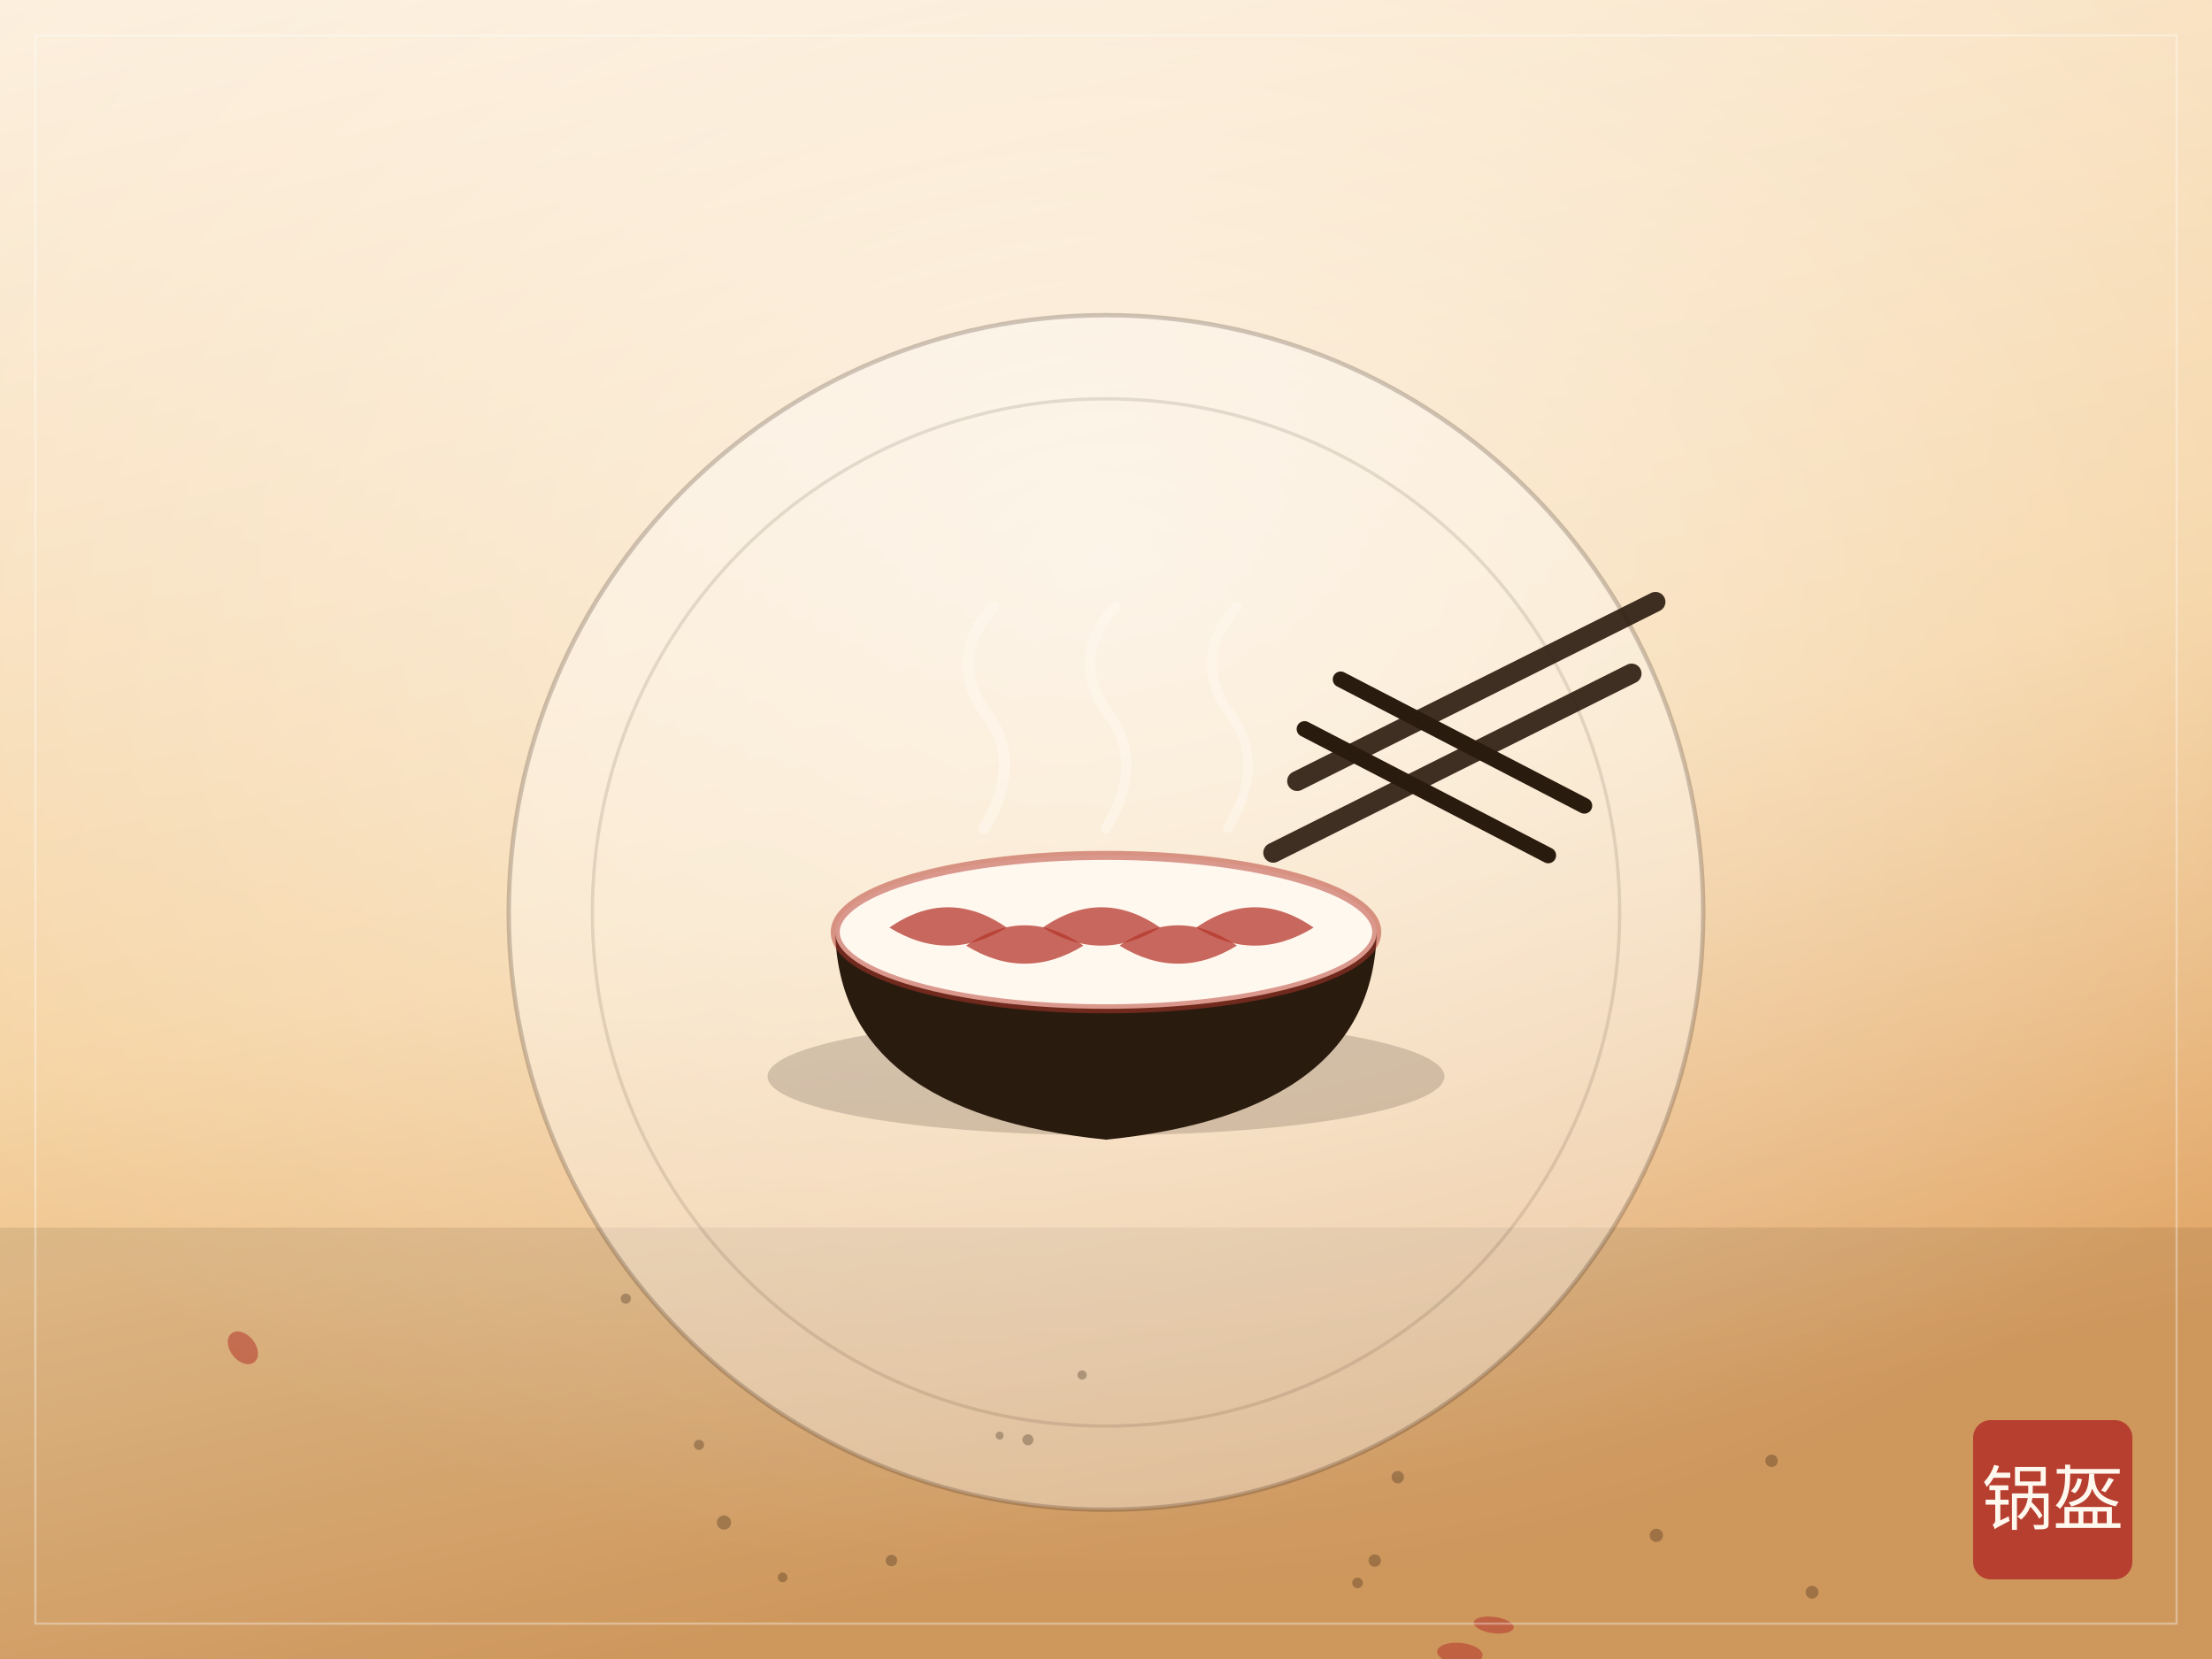
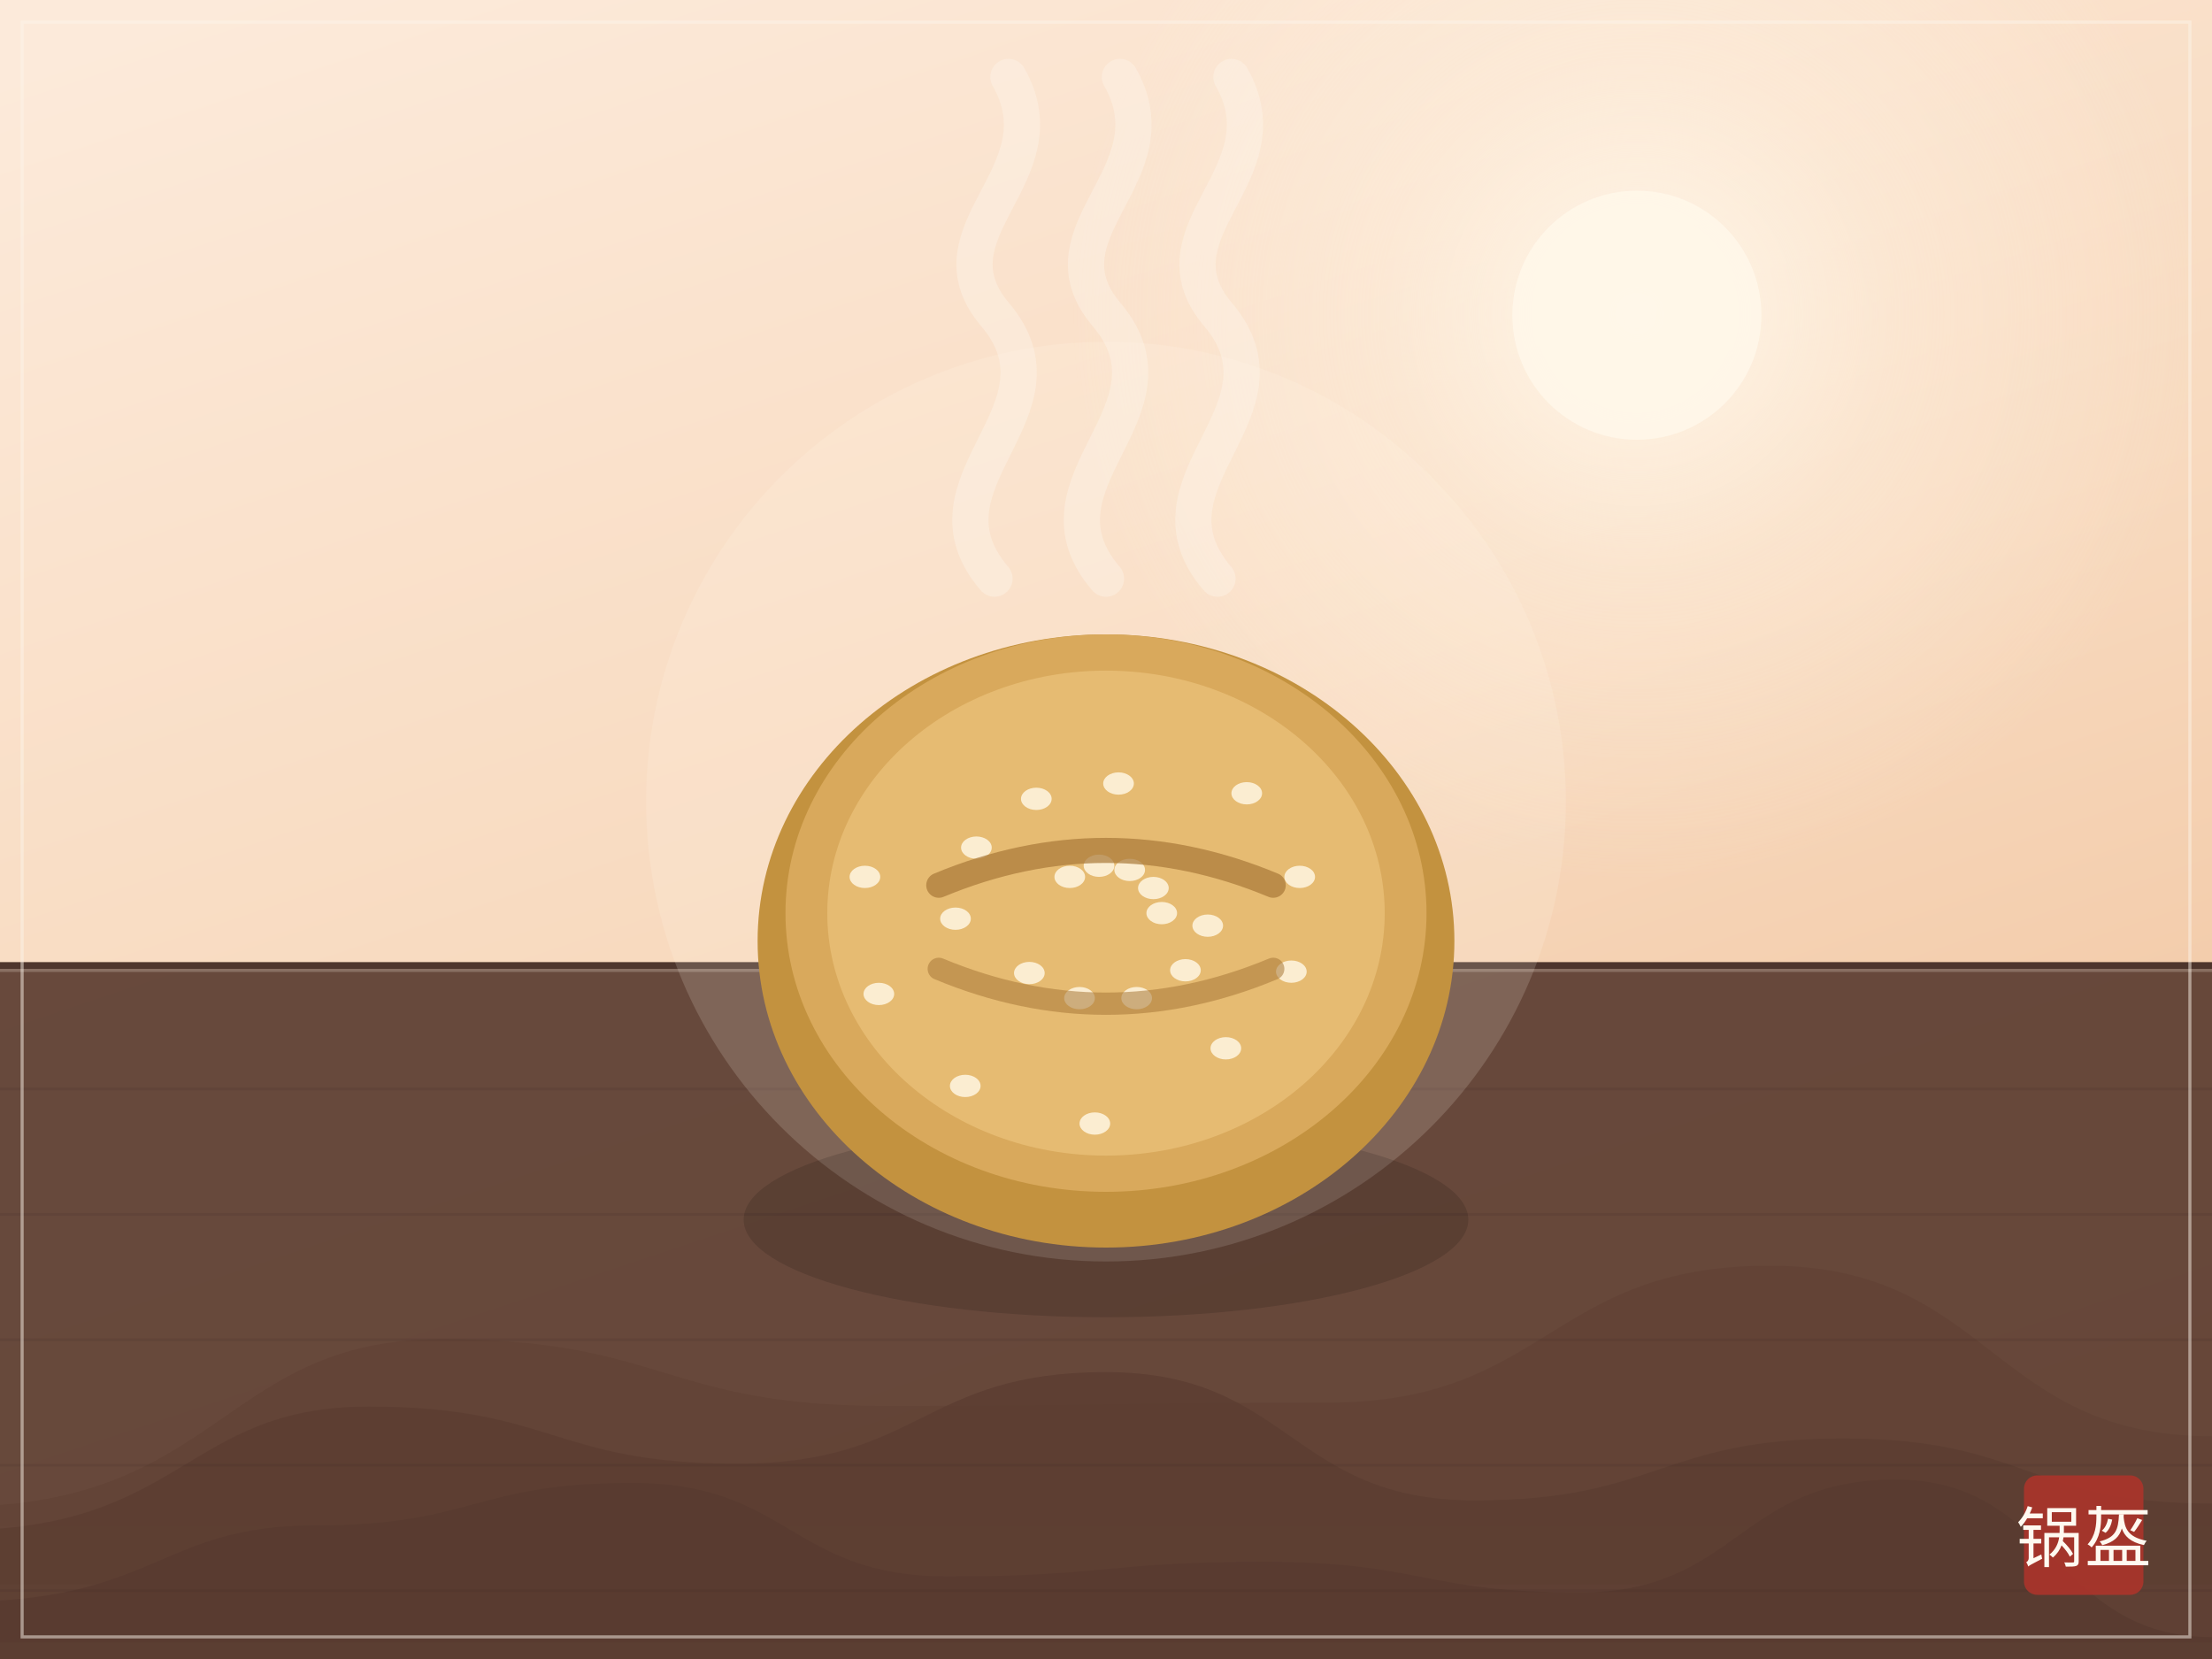
- <svg xmlns="http://www.w3.org/2000/svg" viewBox="0 0 1000 750" width="1000" height="750" role="img" aria-label="军屯锅盔">
+ <svg xmlns="http://www.w3.org/2000/svg" viewBox="0 0 1000 750" width="1000" height="750" role="img" aria-label="锅盔">
  <defs>
-     <linearGradient id="bgf307" x1="0" y1="0" x2="0.3" y2="1">
-       <stop offset="0" stop-color="#fcefdd" />
-       <stop offset="0.6" stop-color="#f5d3a2" />
-       <stop offset="1" stop-color="#e0a465" />
+     <linearGradient id="sky" x1="0.1" y1="0" x2="0.55" y2="1">
+       <stop offset="0" stop-color="#fceada" />
+       <stop offset="0.55" stop-color="#f8dabf" />
+       <stop offset="1" stop-color="#f0c49f" />
    </linearGradient>
-     <radialGradient id="lpf307" cx="0.5" cy="0.34" r="0.62">
-       <stop offset="0" stop-color="#fff" stop-opacity="0.55" />
-       <stop offset="1" stop-color="#fff" stop-opacity="0" />
+     <radialGradient id="glow">
+       <stop offset="0" stop-color="#fff7e9" stop-opacity="0.95" />
+       <stop offset="0.45" stop-color="#fff7e9" stop-opacity="0.35" />
+       <stop offset="1" stop-color="#fff7e9" stop-opacity="0" />
+     </radialGradient>
+     <linearGradient id="wat" x1="0" y1="0" x2="0" y2="1">
+       <stop offset="0" stop-color="#ecd8c0" />
+       <stop offset="1" stop-color="#f8dabf" />
+     </linearGradient>
+     <radialGradient id="vig" cx="0.5" cy="0.45" r="0.76">
+       <stop offset="0.55" stop-color="#000" stop-opacity="0" />
+       <stop offset="1" stop-color="#000" stop-opacity="0.2" />
    </radialGradient>
  </defs>
-   <rect width="1000" height="750" fill="url(#bgf307)" />
-   <rect width="1000" height="750" fill="url(#lpf307)" />
-   <rect x="0" y="555" width="1000" height="195" fill="#2a1b0f" opacity="0.1" />
-   <circle cx="500" cy="412.5" r="270" fill="#fff" opacity="0.34" />
-   <circle cx="500" cy="412.5" r="270" fill="none" stroke="#2a1b0f" stroke-opacity="0.22" stroke-width="2" />
-   <circle cx="500" cy="412.5" r="232.2" fill="none" stroke="#2a1b0f" stroke-opacity="0.12" stroke-width="1.5" />
-   <g transform="translate(500,427.5) scale(1.02)">
-     <ellipse cx="0" cy="58" rx="150" ry="26" fill="#2a1b0f" opacity="0.18" />
-     <path d="M-120,-6 Q-118,74 0,86 Q118,74 120,-6 Z" fill="#2a1b0f" />
-     <ellipse cx="0" cy="-6" rx="120" ry="34" fill="#fff8ef" />
-     <ellipse cx="0" cy="-6" rx="120" ry="34" fill="none" stroke="#b5372c" stroke-width="4" opacity="0.5" />
-     <path d="M-96,-8 q26,-18 52,0 q-26,16 -52,0 Z" fill="#b5372c" opacity="0.75" />
-     <path d="M-62,0 q26,-18 52,0 q-26,16 -52,0 Z" fill="#b5372c" opacity="0.75" />
-     <path d="M-28,-8 q26,-18 52,0 q-26,16 -52,0 Z" fill="#b5372c" opacity="0.75" />
-     <path d="M6,0 q26,-18 52,0 q-26,16 -52,0 Z" fill="#b5372c" opacity="0.75" />
-     <path d="M40,-8 q26,-18 52,0 q-26,16 -52,0 Z" fill="#b5372c" opacity="0.75" />
-     <g fill="none" stroke="#fff8ef" stroke-linecap="round" opacity="0.55">
-       <path d="M-54,-52 q18,-30 0,-52 q-16,-24 4,-46" stroke-width="5" />
-       <path d="M0,-52 q18,-30 0,-52 q-16,-24 4,-46" stroke-width="4.6" />
-       <path d="M54,-52 q18,-30 0,-52 q-16,-24 4,-46" stroke-width="4.2" />
-     </g>
-     <g stroke="#2a1b0f" stroke-width="7" stroke-linecap="round">
-       <line x1="88" y1="-96" x2="196" y2="-40" />
-       <line x1="104" y1="-118" x2="212" y2="-62" />
-     </g>
+   <rect x="0" y="0" width="1000" height="750" fill="url(#sky)" />
+   <circle cx="740" cy="142.5" r="255" fill="url(#glow)" />
+   <circle cx="740" cy="142.5" r="56.3" fill="#fff7e9" opacity="0.9" />
+   <path d="M-20 760 L-20 681.1 C100 681.1 100 605.4 200 605.4 C300 605.4 300 635.6 400 635.6 C500 635.6 500 634.1 600 634.1 C700 634.1 700 572.2 800 572.2 C900 572.2 900 649.3 1000 649.3 L1020 649.3 L1020 760 Z" fill="#8d6550" opacity="0.55" />
+   <rect x="0" y="690" width="1000" height="37.5" fill="#fdf5ea" opacity="0.16" />
+   <path d="M-20 760 L-20 691.8 C83.3 691.8 83.3 635.9 166.7 635.9 C250 635.9 250 661.7 333.3 661.7 C416.7 661.7 416.7 620.3 500 620.3 C583.3 620.3 583.3 678.3 666.7 678.3 C750 678.3 750 650.3 833.3 650.3 C916.7 650.3 916.7 679.7 1000 679.7 L1020 679.7 L1020 760 Z" fill="#5b3d31" opacity="0.78" />
+   <rect x="0" y="716.3" width="1000" height="37.5" fill="#fdf5ea" opacity="0.16" />
+   <path d="M-20 760 L-20 724.2 C71.4 724.2 71.4 689.6 142.9 689.6 C214.3 689.6 214.3 670.4 285.7 670.4 C357.1 670.4 357.1 712.7 428.6 712.7 C500 712.7 500 706.1 571.4 706.1 C642.9 706.1 642.9 719.9 714.3 719.9 C785.7 719.9 785.7 668.9 857.1 668.9 C928.6 668.9 928.6 740.1 1000 740.1 L1020 740.1 L1020 760 Z" fill="#3a2721" opacity="1" />
+   <rect x="0" y="742.5" width="1000" height="37.5" fill="#fdf5ea" opacity="0.16" />
+   <rect x="0" y="435" width="1000" height="315" fill="#5b3d31" opacity="0.92" />
+   <rect x="0" y="435" width="1000" height="3" fill="#3a2721" opacity="0.55" />
+   <rect x="0" y="438" width="1000" height="1.4" fill="#fdf5ea" opacity="0.22" />
+   <rect x="0" y="491.7" width="1000" height="1.2" fill="#3a2721" opacity="0.14" />
+   <rect x="0" y="548.4" width="1000" height="1.2" fill="#3a2721" opacity="0.14" />
+   <rect x="0" y="605.1" width="1000" height="1.2" fill="#3a2721" opacity="0.14" />
+   <rect x="0" y="661.8" width="1000" height="1.2" fill="#3a2721" opacity="0.14" />
+   <rect x="0" y="718.5" width="1000" height="1.2" fill="#3a2721" opacity="0.14" />
+   <path d="M-10 760 L-10 780 Q280 742.5 520 772.5 Q780 802.5 1010 757.5 L1010 760 Z" fill="#3a2721" opacity="0.94" />
+   <g transform="translate(500 375) scale(6.3) translate(-50 -50)">
+     <circle cx="50" cy="48" r="33" fill="#fff7e9" opacity="0.16" />
+     <ellipse cx="50" cy="78" rx="26" ry="7" fill="#000" opacity="0.13" />
+     <ellipse cx="50" cy="58" rx="25" ry="22" fill="#c3923f" />
+     <ellipse cx="50" cy="56" rx="23" ry="20" fill="#d9a95c" />
+     <ellipse cx="50" cy="56" rx="20" ry="17.4" fill="#e6bb72" />
+     <ellipse cx="54" cy="56" rx="1.1" ry="0.8" fill="#fff6e2" opacity="0.85" />
+     <ellipse cx="44.5" cy="60.3" rx="1.1" ry="0.8" fill="#fff6e2" opacity="0.85" />
+     <ellipse cx="50.9" cy="46.7" rx="1.1" ry="0.8" fill="#fff6e2" opacity="0.85" />
+     <ellipse cx="58.6" cy="65.7" rx="1.1" ry="0.8" fill="#fff6e2" opacity="0.85" />
+     <ellipse cx="32.7" cy="53.4" rx="1.1" ry="0.8" fill="#fff6e2" opacity="0.85" />
+     <ellipse cx="53.4" cy="54.2" rx="1.1" ry="0.8" fill="#fff6e2" opacity="0.85" />
+     <ellipse cx="48.1" cy="62.1" rx="1.1" ry="0.8" fill="#fff6e2" opacity="0.85" />
+     <ellipse cx="45" cy="47.8" rx="1.1" ry="0.8" fill="#fff6e2" opacity="0.85" />
+     <ellipse cx="63.3" cy="60.2" rx="1.1" ry="0.8" fill="#fff6e2" opacity="0.85" />
+     <ellipse cx="33.7" cy="61.8" rx="1.1" ry="0.8" fill="#fff6e2" opacity="0.85" />
+     <ellipse cx="51.7" cy="52.9" rx="1.1" ry="0.8" fill="#fff6e2" opacity="0.85" />
+     <ellipse cx="52.2" cy="62.1" rx="1.1" ry="0.8" fill="#fff6e2" opacity="0.85" />
+     <ellipse cx="40.7" cy="51.3" rx="1.1" ry="0.8" fill="#fff6e2" opacity="0.85" />
+     <ellipse cx="63.9" cy="53.4" rx="1.1" ry="0.8" fill="#fff6e2" opacity="0.85" />
+     <ellipse cx="39.9" cy="68.4" rx="1.1" ry="0.8" fill="#fff6e2" opacity="0.85" />
+     <ellipse cx="49.5" cy="52.6" rx="1.1" ry="0.8" fill="#fff6e2" opacity="0.85" />
+     <ellipse cx="55.7" cy="60.1" rx="1.1" ry="0.8" fill="#fff6e2" opacity="0.85" />
+     <ellipse cx="39.2" cy="56.4" rx="1.1" ry="0.8" fill="#fff6e2" opacity="0.85" />
+     <ellipse cx="60.1" cy="47.4" rx="1.1" ry="0.8" fill="#fff6e2" opacity="0.85" />
+     <ellipse cx="49.2" cy="71.1" rx="1.1" ry="0.8" fill="#fff6e2" opacity="0.85" />
+     <ellipse cx="47.4" cy="53.4" rx="1.1" ry="0.8" fill="#fff6e2" opacity="0.85" />
+     <ellipse cx="57.3" cy="56.9" rx="1.1" ry="0.8" fill="#fff6e2" opacity="0.85" />
+     <path d="M38 54 Q50 49 62 54" fill="none" stroke="#a87838" stroke-width="1.8" stroke-linecap="round" stroke-linejoin="round" opacity="0.7" />
+     <path d="M38 60 Q50 65 62 60" fill="none" stroke="#a87838" stroke-width="1.6" stroke-linecap="round" stroke-linejoin="round" opacity="0.55" />
+     <path d="M42 32 c-6 -7 6 -12 0 -19 c-5 -6 5 -10 1 -17" fill="none" stroke="#fdf5ea" stroke-width="2.6" stroke-linecap="round" stroke-linejoin="round" opacity="0.4" />
+     <path d="M50 32 c-6 -7 6 -12 0 -19 c-5 -6 5 -10 1 -17" fill="none" stroke="#fdf5ea" stroke-width="2.6" stroke-linecap="round" stroke-linejoin="round" opacity="0.4" />
+     <path d="M58 32 c-6 -7 6 -12 0 -19 c-5 -6 5 -10 1 -17" fill="none" stroke="#fdf5ea" stroke-width="2.6" stroke-linecap="round" stroke-linejoin="round" opacity="0.4" />
  </g>
-   <g stroke="#2a1b0f" stroke-width="9" stroke-linecap="round" opacity="0.9">
-     <line x1="586.4" y1="353.1" x2="748.4" y2="272.1" />
-     <line x1="575.6" y1="385.5" x2="737.6" y2="304.5" />
-   </g>
-   <g fill="#b5372c" opacity="0.55">
-     <ellipse cx="121.7" cy="690.4" rx="8.3" ry="5.7" transform="rotate(51.4 200 637.5)" />
-     <ellipse cx="668.4" cy="702.9" rx="10.3" ry="4.8" transform="rotate(5.5 200 637.5)" />
-     <ellipse cx="745.7" cy="622.2" rx="6.5" ry="4.6" transform="rotate(22 200 637.5)" />
-     <ellipse cx="708.7" cy="617.9" rx="11.3" ry="6.2" transform="rotate(19 200 637.5)" />
-     <ellipse cx="722.6" cy="688.5" rx="11" ry="6.9" transform="rotate(16 200 637.5)" />
-     <ellipse cx="684" cy="670.1" rx="9.1" ry="3.7" transform="rotate(7.7 200 637.5)" />
-     <ellipse cx="611.3" cy="679.4" rx="8.2" ry="7.4" transform="rotate(32.9 200 637.5)" />
-     <ellipse cx="649.2" cy="698.8" rx="9.9" ry="6.2" transform="rotate(38.6 200 637.5)" />
-   </g>
-   <g fill="#2a1b0f" opacity="0.3">
-     <circle cx="353.8" cy="713.1" r="2.2" />
-     <circle cx="621.5" cy="705.5" r="2.8" />
-     <circle cx="282.9" cy="587.1" r="2.3" />
-     <circle cx="613.7" cy="715.6" r="2.4" />
-     <circle cx="631.9" cy="667.8" r="2.8" />
-     <circle cx="819.2" cy="719.8" r="2.9" />
-     <circle cx="403" cy="705.5" r="2.6" />
-     <circle cx="489.2" cy="621.6" r="2.1" />
-     <circle cx="451.9" cy="649" r="1.8" />
-     <circle cx="327.3" cy="688.3" r="3.2" />
-     <circle cx="748.8" cy="694.1" r="3" />
-     <circle cx="316" cy="653.2" r="2.3" />
-     <circle cx="464.7" cy="650.9" r="2.5" />
-     <circle cx="800.9" cy="660.4" r="2.8" />
-   </g>
-   <rect x="16" y="16" width="968" height="718" fill="none" stroke="#ffffff" stroke-opacity="0.35" stroke-width="1" />
-   <g>
-     <rect x="892" y="642" width="72" height="72" rx="8" fill="#b5372c" opacity="0.92" />
-     <text x="928" y="689" text-anchor="middle" font-family="Songti SC, STSong, SimSun, serif" font-size="32" fill="#fff8ee">锅盔</text>
-   </g>
+   <rect x="10" y="10" width="980" height="730" fill="none" stroke="#fdf5ea" stroke-opacity="0.5" stroke-width="1.4" />
+   <rect x="915" y="667" width="54" height="54" rx="6" fill="#a8342b" opacity="0.94" />
+   <text x="942" y="706" font-size="30" fill="#fff9f0" text-anchor="middle" font-family="Songti SC, Noto Serif SC, SimSun, serif" letter-spacing="1">锅盔</text>
</svg>
